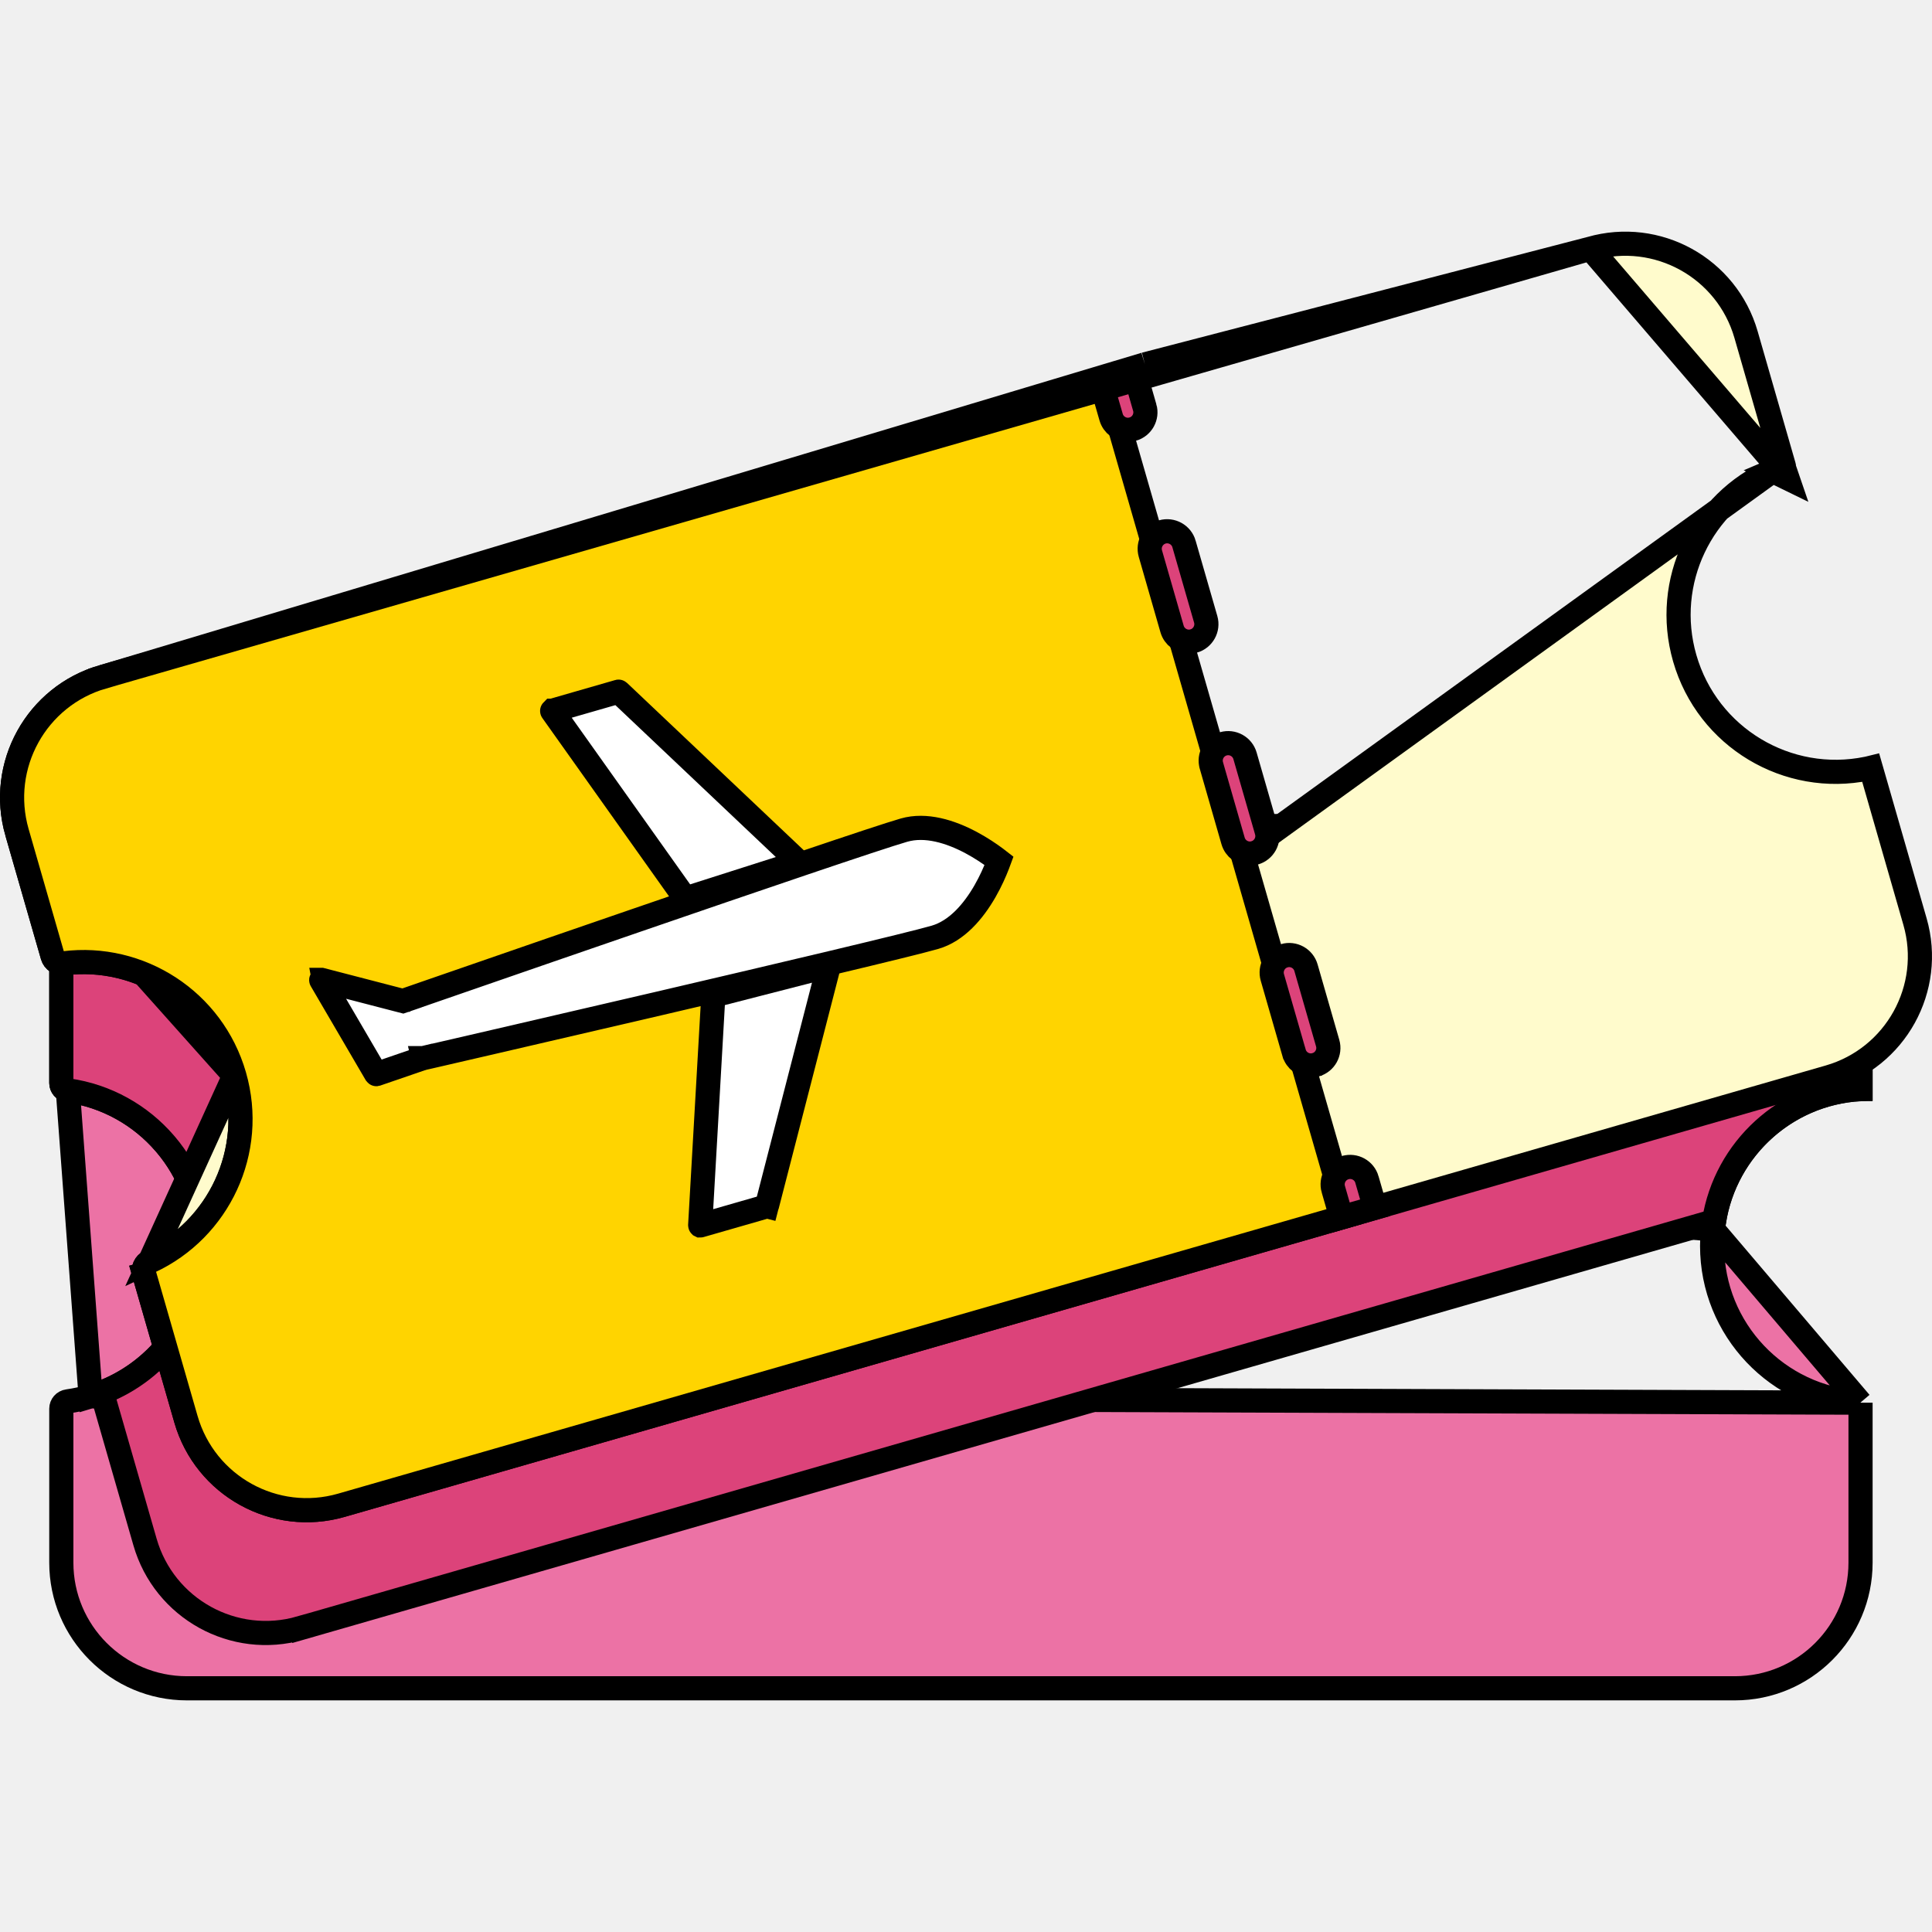
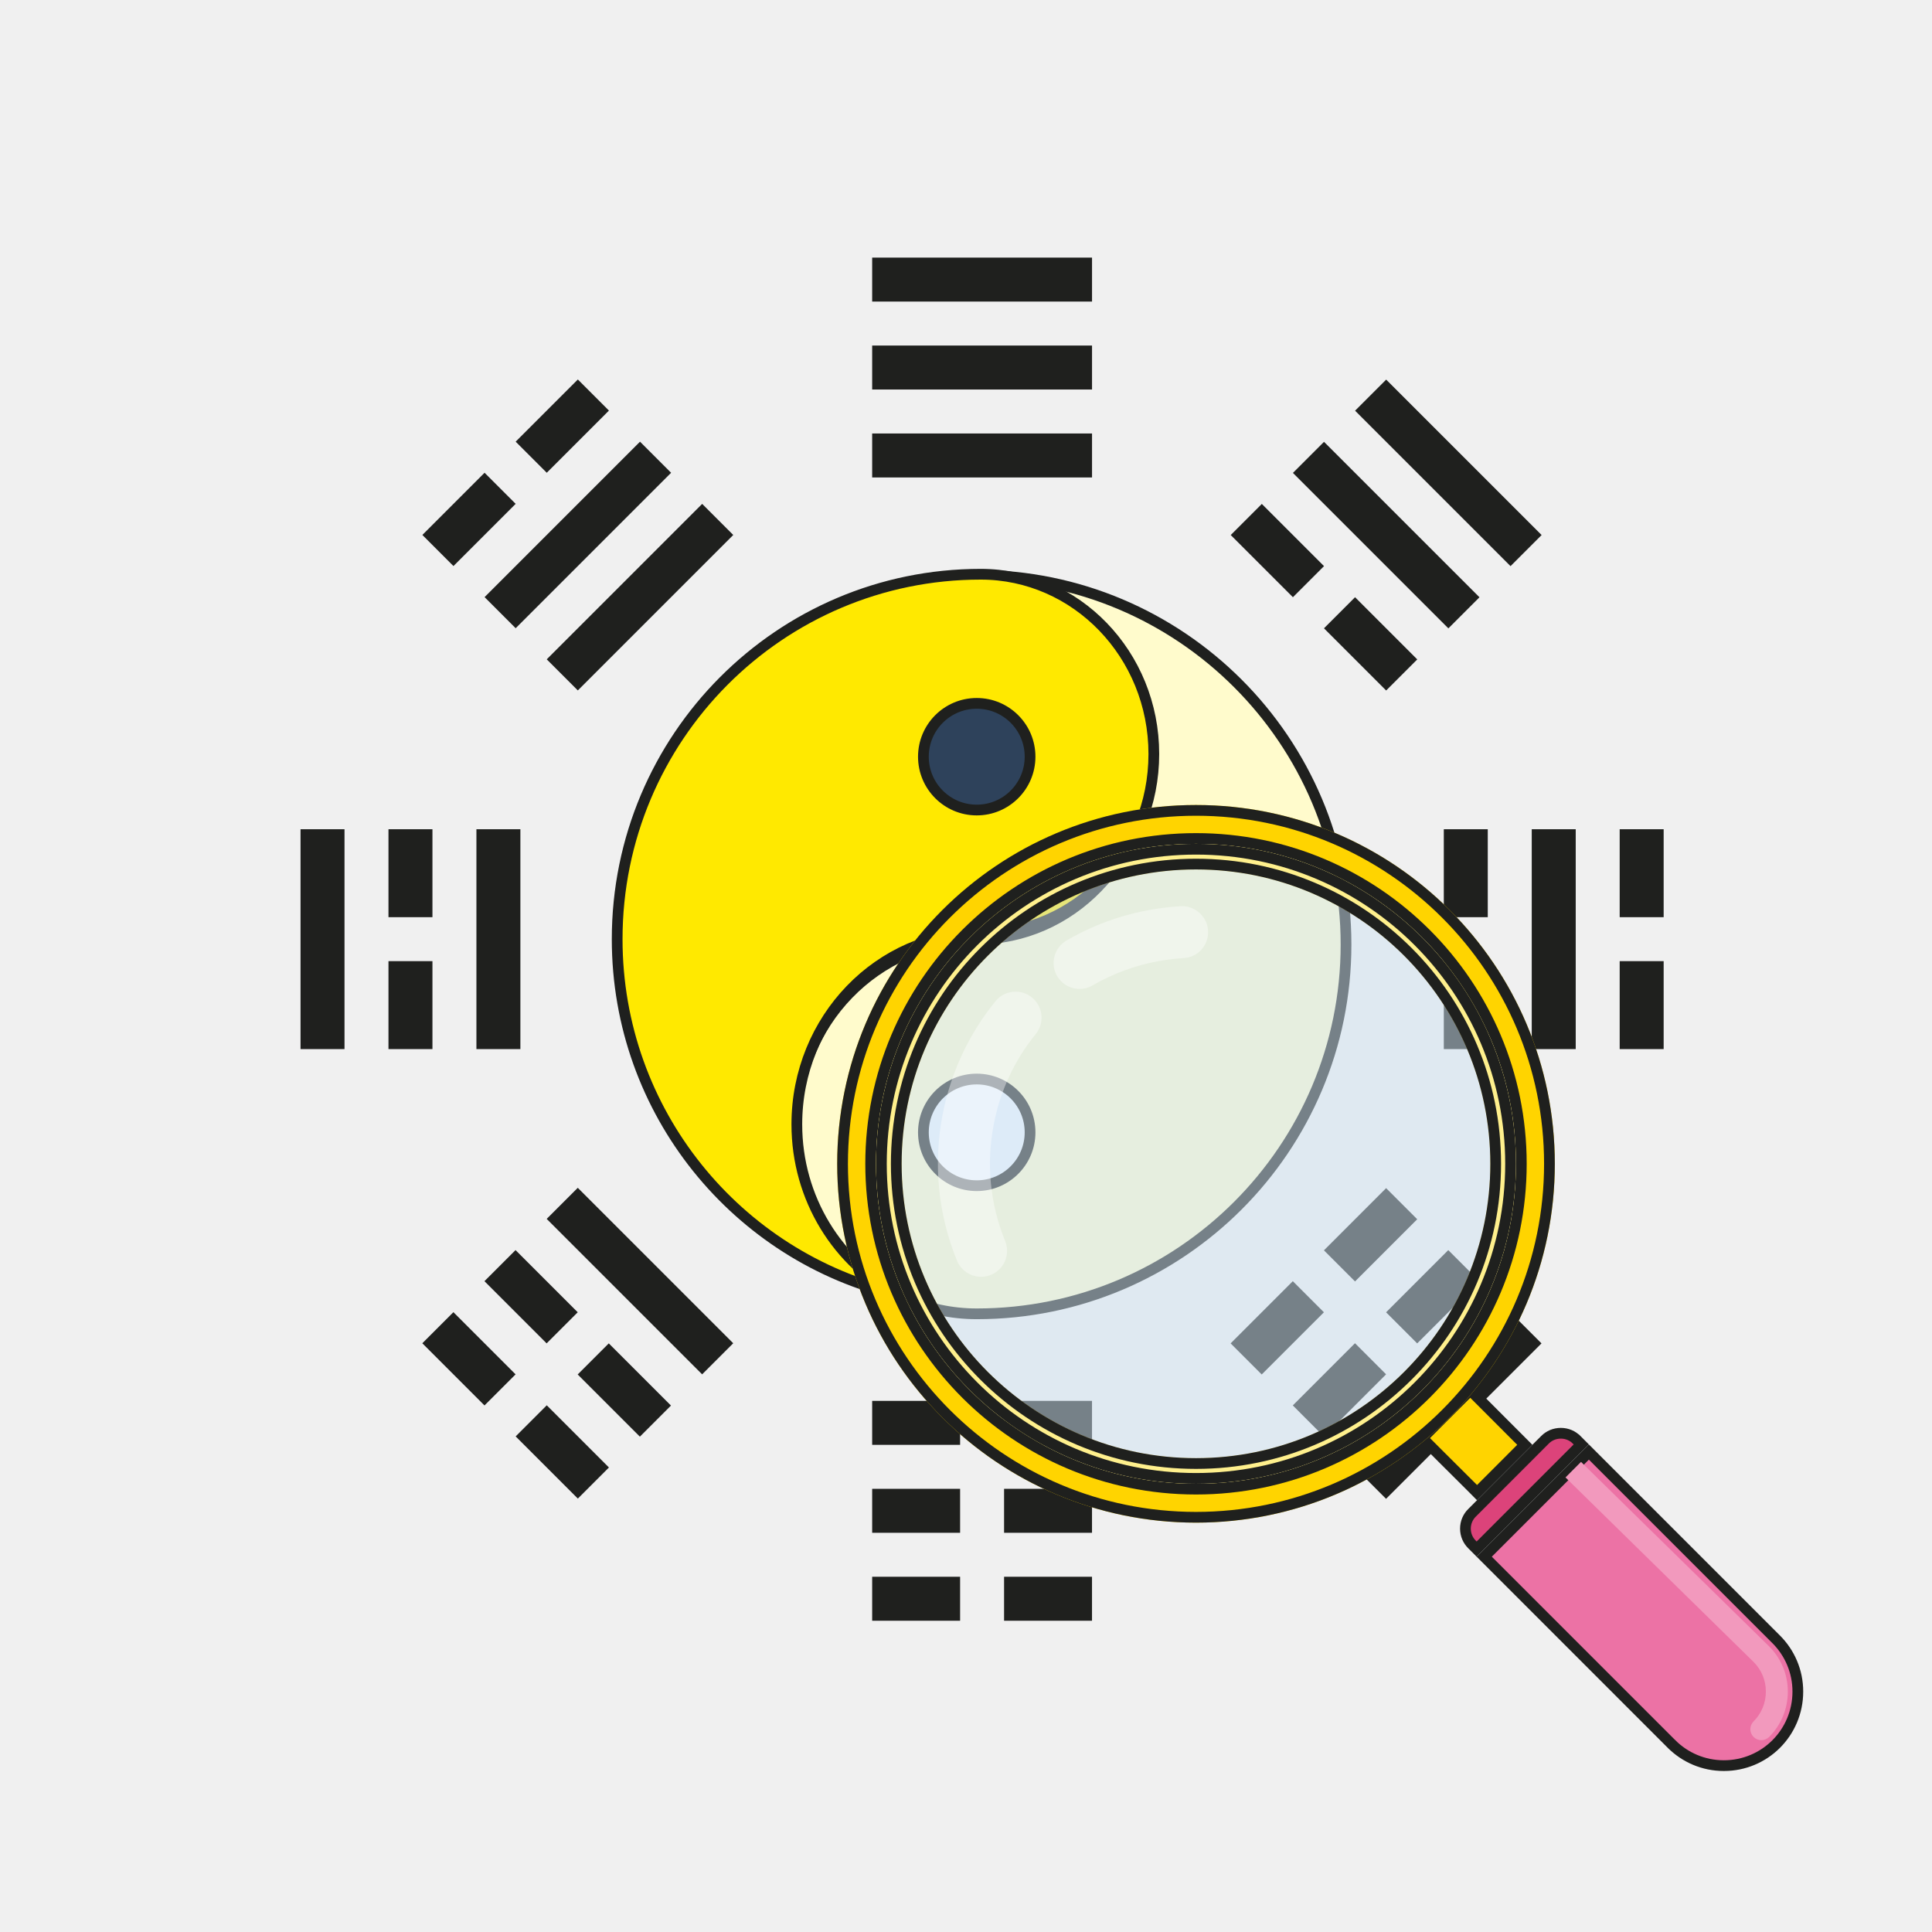
- <svg xmlns="http://www.w3.org/2000/svg" width="80" height="80" viewBox="0 0 80 80" fill="none">
-   <g clip-path="url(#clip0_208_1279)">
-     <path d="M70.93 50.907L70.93 50.904C71.261 47.749 73.845 45.27 77.04 45.097V39.414C77.04 36.541 74.712 34.212 71.838 34.212H7.742C4.868 34.212 2.539 36.541 2.539 39.415V44.847C2.539 44.996 2.649 45.128 2.809 45.15L70.93 50.907ZM70.93 50.907C70.908 51.128 70.895 51.355 70.895 51.588C70.895 55.056 73.611 57.891 77.031 58.082L77.032 58.082M70.93 50.907L77.032 58.082M77.032 58.082C77.035 58.082 77.038 58.082 77.041 58.082M77.032 58.082L77.041 58.082M77.041 58.082V64.705C77.041 67.579 74.711 69.909 71.837 69.909H7.742C4.869 69.909 2.539 67.579 2.539 64.705V58.329C2.539 58.179 2.65 58.048 2.807 58.027C3.13 57.981 3.445 57.913 3.752 57.821M77.041 58.082L3.752 57.821M3.752 57.821C3.752 57.821 3.752 57.821 3.752 57.821L3.609 57.342L3.752 57.821ZM3.752 57.821C6.44 57.022 8.4 54.536 8.4 51.589C8.4 49.991 7.824 48.527 6.868 47.397C6.857 47.383 6.842 47.365 6.824 47.346C5.821 46.181 4.408 45.375 2.809 45.15L3.752 57.821Z" fill="#EC72A5" stroke="black" />
-     <path d="M77.041 39.413V45.095C77.033 45.095 77.026 45.095 77.019 45.096C73.948 45.273 71.447 47.581 70.975 50.566L12.445 67.414L12.583 67.895L12.445 67.414C9.682 68.21 6.8 66.614 6.005 63.853L4.222 57.661C6.665 56.725 8.4 54.361 8.4 51.588C8.4 49.99 7.824 48.527 6.868 47.397C6.857 47.383 6.842 47.365 6.824 47.346C5.821 46.181 4.408 45.375 2.809 45.15C2.649 45.128 2.539 44.996 2.539 44.847V39.415C2.539 36.541 4.868 34.212 7.742 34.212H71.838C74.712 34.212 77.041 36.541 77.041 39.413Z" fill="#DC437A" stroke="black" />
-     <path d="M14.139 62.33L14.139 62.33L55.065 50.55L57.419 49.872L75.735 44.601C78.496 43.805 80.09 40.923 79.296 38.161L77.469 31.812L77.949 31.674L77.469 31.812C77.466 31.803 77.456 31.795 77.442 31.798L77.323 31.312L77.443 31.798C77.399 31.809 77.357 31.819 77.32 31.826M14.139 62.33L73.397 19.5C70.455 20.788 68.849 24.086 69.761 27.255C70.708 30.543 74.023 32.507 77.32 31.826M14.139 62.33C11.378 63.125 8.496 61.53 7.7 58.768C7.7 58.768 7.7 58.768 7.7 58.768L5.969 52.753L5.488 52.892L5.969 52.753C5.908 52.542 6.01 52.322 6.202 52.233L6.202 52.233M14.139 62.33L6.202 52.233M77.32 31.826L77.219 31.337L77.32 31.826C77.32 31.826 77.32 31.826 77.32 31.826ZM6.202 52.233C9.058 50.906 10.602 47.662 9.704 44.541L6.202 52.233ZM4.266 28.025L4.266 28.025C1.504 28.819 -0.09 31.703 0.704 34.464L4.266 28.025ZM4.266 28.025L45.192 16.246L47.546 15.568L47.408 15.088M4.266 28.025L47.408 15.088M47.408 15.088L47.546 15.568L65.861 10.296L65.861 10.296M47.408 15.088L65.861 10.296M65.861 10.296C68.623 9.501 71.505 11.094 72.3 13.856L73.868 19.305C73.872 19.316 73.865 19.326 73.856 19.329L74.018 19.803M65.861 10.296L74.018 19.803M74.018 19.803L73.856 19.329C73.698 19.383 73.519 19.447 73.397 19.5L74.018 19.803ZM9.703 44.541C8.807 41.423 5.779 39.496 2.656 39.887C2.429 39.916 2.235 39.783 2.179 39.589C2.179 39.589 2.179 39.589 2.179 39.589L0.704 34.465L9.703 44.541Z" fill="#FFFBCC" stroke="black" />
-     <path d="M5.969 52.754L5.488 52.892L5.969 52.754C5.908 52.543 6.01 52.322 6.202 52.233L6.202 52.233C9.059 50.906 10.602 47.662 9.704 44.541L9.704 44.541C8.806 41.422 5.779 39.496 2.656 39.887C2.429 39.915 2.235 39.782 2.179 39.588L2.179 39.588L0.704 34.464C-0.09 31.702 1.504 28.819 4.265 28.025L4.131 27.557L4.265 28.025L45.888 16.044L55.762 50.349L14.139 62.329C11.378 63.124 8.495 61.53 7.7 58.768L5.969 52.754Z" fill="#FFD400" stroke="black" />
-     <path d="M34.318 39.996L31.753 49.947L32.232 50.07L31.753 49.947C31.752 49.95 31.75 49.952 31.747 49.953L31.747 49.953L29.003 50.742L29.003 50.742C29.001 50.743 29 50.743 29 50.743L29 50.743C29 50.743 28.998 50.742 28.996 50.741C28.994 50.739 28.993 50.738 28.993 50.737L28.993 50.737C28.993 50.737 28.993 50.736 28.993 50.734L28.993 50.734L29.537 41.225L34.318 39.996Z" fill="white" stroke="black" />
-     <path d="M25.621 28.642L33.083 35.707L28.381 37.207L22.865 29.443L22.865 29.443C22.863 29.441 22.863 29.44 22.863 29.44L22.863 29.44L22.863 29.44C22.863 29.439 22.863 29.438 22.864 29.435C22.864 29.433 22.866 29.431 22.866 29.431L22.866 29.431C22.866 29.431 22.867 29.431 22.869 29.43L25.613 28.64C25.613 28.64 25.613 28.64 25.613 28.64C25.613 28.64 25.613 28.64 25.613 28.64C25.616 28.639 25.619 28.64 25.621 28.642C25.621 28.642 25.621 28.642 25.621 28.642Z" fill="white" stroke="black" />
-     <path d="M16.536 41.412L16.683 41.45L16.826 41.401L16.662 40.928C16.826 41.401 16.826 41.401 16.826 41.401L16.827 41.401L16.829 41.4L16.839 41.396L16.879 41.382L17.034 41.329L17.622 41.124C18.131 40.948 18.86 40.696 19.741 40.391C21.503 39.78 23.877 38.96 26.318 38.121C31.212 36.437 36.351 34.685 37.432 34.374C38.338 34.114 39.354 34.433 40.21 34.889C40.628 35.112 40.983 35.354 41.234 35.541C41.283 35.578 41.328 35.612 41.369 35.644C41.351 35.693 41.331 35.746 41.309 35.803C41.196 36.095 41.024 36.489 40.789 36.899C40.306 37.741 39.615 38.552 38.71 38.813C37.629 39.124 32.344 40.372 27.305 41.548C24.79 42.135 22.344 42.702 20.527 43.122C19.618 43.332 18.867 43.506 18.343 43.627L17.735 43.767L17.576 43.803L17.535 43.813L17.525 43.815L17.522 43.816L17.521 43.816C17.521 43.816 17.521 43.816 17.633 44.303L17.521 43.816L17.496 43.822L17.471 43.83L15.584 44.478C15.584 44.478 15.584 44.478 15.584 44.478C15.58 44.479 15.576 44.477 15.574 44.474C15.574 44.474 15.574 44.474 15.574 44.474L13.302 40.587C13.301 40.586 13.3 40.584 13.3 40.583C13.3 40.582 13.301 40.58 13.303 40.578C13.304 40.576 13.306 40.575 13.306 40.574C13.308 40.574 13.309 40.575 13.311 40.575C13.312 40.575 13.312 40.575 13.312 40.575L16.536 41.412Z" fill="white" stroke="black" />
-     <path d="M56.939 50.011L55.546 50.411L55.211 49.245L55.21 49.244C55.099 48.86 55.322 48.458 55.705 48.348L55.705 48.348L55.707 48.348C56.089 48.237 56.492 48.459 56.602 48.843L56.602 48.844L56.939 50.011Z" fill="#DC437A" stroke="black" />
-     <path d="M54.976 43.193L54.976 43.193C55.087 43.578 54.865 43.979 54.481 44.089L54.48 44.09C54.411 44.109 54.344 44.119 54.279 44.119C53.964 44.119 53.675 43.911 53.585 43.595L53.584 43.594L52.685 40.471C52.685 40.471 52.685 40.471 52.685 40.471C52.575 40.086 52.798 39.684 53.181 39.575L53.183 39.574C53.564 39.464 53.967 39.684 54.078 40.07C54.078 40.07 54.078 40.07 54.078 40.07L54.976 43.193ZM50.161 31.697L50.161 31.696C50.05 31.313 50.271 30.912 50.656 30.8C51.041 30.69 51.442 30.912 51.553 31.296L52.452 34.418C52.452 34.419 52.452 34.419 52.452 34.419C52.562 34.804 52.339 35.205 51.956 35.315L51.954 35.316C51.886 35.336 51.818 35.345 51.754 35.345C51.441 35.345 51.151 35.138 51.059 34.82C51.059 34.82 51.059 34.82 51.059 34.82L50.161 31.697ZM49.23 26.571C48.914 26.571 48.625 26.363 48.533 26.046C48.533 26.046 48.533 26.046 48.533 26.046L47.635 22.924L47.635 22.924C47.524 22.54 47.746 22.138 48.13 22.026C48.514 21.917 48.917 22.14 49.027 22.523L49.027 22.524L49.926 25.645C49.926 25.645 49.926 25.645 49.926 25.645C50.036 26.029 49.814 26.432 49.429 26.543L49.428 26.543C49.364 26.562 49.297 26.571 49.23 26.571Z" fill="#DC437A" stroke="black" />
-     <path d="M46.905 17.769L46.904 17.769C46.84 17.788 46.773 17.797 46.704 17.797C46.388 17.797 46.099 17.589 46.009 17.274L46.009 17.274L45.672 16.107L47.065 15.706L47.4 16.873L47.401 16.873C47.511 17.257 47.29 17.658 46.905 17.769Z" fill="#DC437A" stroke="black" />
-   </g>
-   <defs>
-     <clipPath id="clip0_208_1279">
-       <rect width="80" height="80" fill="white" />
-     </clipPath>
-   </defs>
+ <svg xmlns="http://www.w3.org/2000/svg" width="180" height="180" viewBox="0 0 180 180" fill="none">
+   <path d="M93.652 87.766C101.784 88.79 107.888 95.694 107.888 103.887C107.888 108.414 106.044 112.511 103.095 115.481C100.309 118.246 96.54 120.049 92.341 120.254C92.074 120.274 91.787 120.274 91.501 120.274C73.393 120.274 58.727 105.608 58.727 87.5C58.727 69.679 72.942 55.176 90.661 54.746C81.996 55.176 75.114 62.346 75.114 71.113C75.114 75.21 76.629 78.979 79.19 81.867C81.73 84.735 85.274 86.722 89.35 87.234L93.652 87.766Z" fill="#FFE900" />
+   <path d="M91.5 54.726C109.608 54.726 124.275 69.392 124.275 87.5C124.275 105.321 110.059 119.824 92.34 120.254C96.539 120.049 100.308 118.246 103.094 115.481C106.044 112.511 107.887 108.414 107.887 103.887C107.887 95.694 101.783 88.79 93.651 87.766L89.35 87.234C85.273 86.722 81.73 84.735 79.19 81.867C76.629 78.979 75.113 75.21 75.113 71.113C75.113 62.346 81.996 55.176 90.66 54.746C90.927 54.726 91.214 54.726 91.5 54.726Z" fill="white" />
+   <path d="M95.597 112.081C97.859 112.081 99.694 110.247 99.694 107.984C99.694 105.721 97.859 103.887 95.597 103.887C93.334 103.887 91.5 105.721 91.5 107.984C91.5 110.247 93.334 112.081 95.597 112.081Z" fill="#E6E9ED" />
+   <path d="M91.501 71.113C93.764 71.113 95.598 69.279 95.598 67.016C95.598 64.754 93.764 62.919 91.501 62.919C89.239 62.919 87.404 64.754 87.404 67.016C87.404 69.279 89.239 71.113 91.501 71.113Z" fill="#969FAA" />
+   <path d="M91 54.594C99.769 54.594 106.906 61.944 106.906 71.047C106.906 80.149 99.769 87.5 91 87.5C81.648 87.5 74.094 95.33 74.094 104.953C74.094 114.577 81.648 122.406 91 122.406C110.002 122.406 125.406 107.002 125.406 88C125.406 68.998 110.002 53.594 91 53.594V54.094V54.594Z" fill="#FFFBCC" stroke="#1F201E" />
+   <path d="M74.239 104.75C74.239 111.684 78.081 117.703 83.692 120.623C68.686 117.132 57.5 103.628 57.5 87.5C57.5 68.721 72.666 53.5 91.37 53.5C100.261 53.5 107.5 60.982 107.5 70.25C107.5 79.518 100.261 87 91.37 87C81.892 87 74.239 94.964 74.239 104.75Z" fill="#FFE900" stroke="#1F201E" />
+   <path d="M95.969 70.5C95.969 73.244 93.744 75.469 91 75.469C88.256 75.469 86.031 73.244 86.031 70.5C86.031 67.756 88.256 65.531 91 65.531C93.744 65.531 95.969 67.756 95.969 70.5Z" fill="#2E425B" stroke="#1F201E" />
+   <path d="M95.969 105.5C95.969 108.244 93.744 110.469 91 110.469C88.256 110.469 86.031 108.244 86.031 105.5C86.031 102.756 88.256 100.531 91 100.531C93.744 100.531 95.969 102.756 95.969 105.5Z" fill="#EDF5FF" stroke="#1F201E" />
+   <path d="M81.258 40.387H101.742V44.484H81.258V40.387Z" fill="#1F201E" />
+   <path d="M81.258 32.194H101.742V36.29H81.258V32.194Z" fill="#1F201E" />
+   <path d="M81.258 24H101.742V28.097H81.258V24Z" fill="#1F201E" />
+   <path d="M81.258 130.516H89.451V134.613H81.258V130.516Z" fill="#1F201E" />
+   <path d="M93.547 130.516H101.74V134.613H93.547V130.516Z" fill="#1F201E" />
+   <path d="M81.258 138.71H89.451V142.806H81.258V138.71Z" fill="#1F201E" />
+   <path d="M93.547 138.71H101.74V142.806H93.547V138.71Z" fill="#1F201E" />
+   <path d="M81.258 146.903H89.451V151H81.258V146.903Z" fill="#1F201E" />
+   <path d="M93.547 146.903H101.74V151H93.547V146.903Z" fill="#1F201E" />
+   <path d="M44.387 77.258H48.483V97.742H44.387V77.258Z" fill="#1F201E" />
+   <path d="M36.193 77.258H40.29V85.452H36.193V77.258Z" fill="#1F201E" />
+   <path d="M36.193 89.548H40.29V97.742H36.193V89.548Z" fill="#1F201E" />
+   <path d="M28 77.258H32.097V97.742H28V77.258Z" fill="#1F201E" />
+   <path d="M50.934 113.562L53.83 110.666L68.312 125.148L65.416 128.044L50.934 113.562Z" fill="#1F201E" />
+   <path d="M45.135 119.365L48.032 116.469L53.825 122.262L50.928 125.159L45.135 119.365Z" fill="#1F201E" />
+   <path d="M53.822 128.055L56.719 125.159L62.513 130.952L59.616 133.849L53.822 128.055Z" fill="#1F201E" />
+   <path d="M39.346 125.15L42.243 122.253L48.036 128.047L45.139 130.943L39.346 125.15Z" fill="#1F201E" />
+   <path d="M48.043 133.825L50.94 130.928L56.733 136.722L53.837 139.618L48.043 133.825Z" fill="#1F201E" />
+   <path d="M120.459 44.061L123.355 41.165L137.838 55.647L134.941 58.543L120.459 44.061Z" fill="#1F201E" />
+   <path d="M123.352 58.538L126.248 55.641L132.042 61.435L129.145 64.332L123.352 58.538Z" fill="#1F201E" />
+   <path d="M114.664 49.847L117.561 46.95L123.355 52.744L120.458 55.641L114.664 49.847Z" fill="#1F201E" />
+   <path d="M126.25 38.263L129.146 35.367L143.629 49.849L140.732 52.745L126.25 38.263Z" fill="#1F201E" />
+   <path d="M45.147 55.633L59.629 41.151L62.525 44.048L48.043 58.53L45.147 55.633Z" fill="#1F201E" />
+   <path d="M48.043 41.15L53.837 35.356L56.733 38.253L50.94 44.046L48.043 41.15Z" fill="#1F201E" />
+   <path d="M39.352 49.84L45.145 44.046L48.042 46.943L42.248 52.737L39.352 49.84Z" fill="#1F201E" />
+   <path d="M50.938 61.428L65.42 46.946L68.316 49.842L53.834 64.325L50.938 61.428Z" fill="#1F201E" />
+   <path d="M120.447 130.94L126.241 125.146L129.138 128.043L123.344 133.837L120.447 130.94Z" fill="#1F201E" />
+   <path d="M129.139 122.265L134.932 116.471L137.829 119.368L132.036 125.162L129.139 122.265Z" fill="#1F201E" />
+   <path d="M114.654 125.159L120.448 119.365L123.345 122.262L117.551 128.056L114.654 125.159Z" fill="#1F201E" />
+   <path d="M123.348 116.491L129.141 110.697L132.038 113.594L126.245 119.388L123.348 116.491Z" fill="#1F201E" />
+   <path d="M126.238 136.745L140.72 122.263L143.617 125.16L129.135 139.642L126.238 136.745Z" fill="#1F201E" />
+   <path d="M150.902 77.258H154.999V85.452H150.902V77.258Z" fill="#1F201E" />
+   <path d="M150.902 89.548H154.999V97.742H150.902V89.548Z" fill="#1F201E" />
+   <path d="M134.516 77.258H138.612V85.452H134.516V77.258Z" fill="#1F201E" />
+   <path d="M134.516 89.548H138.612V97.742H134.516V89.548Z" fill="#1F201E" />
+   <path d="M142.709 77.258H146.806V97.742H142.709V77.258Z" fill="#1F201E" />
+   <path d="M136.984 129.523L142.063 134.61L137.611 139.064L136.969 138.417L136.969 138.417L136.966 138.415L134.382 135.843L134.381 135.842L132.523 133.984L136.984 129.523Z" fill="#FFD400" stroke="#1F201E" />
+   <path d="M148.032 135.283L165.482 152.732L165.482 152.732C166.731 153.978 167.505 155.706 167.5 157.606V157.607C167.5 159.512 166.731 161.238 165.482 162.489C164.237 163.732 162.513 164.5 160.608 164.5C158.703 164.5 156.981 163.733 155.733 162.485C155.732 162.485 155.732 162.485 155.732 162.485L138.283 145.034L148.032 135.283Z" fill="#EC72A5" stroke="#1F201E" />
+   <path d="M145.854 137.649L147.3 136.2L164.827 153.392C165.951 154.517 166.569 156.013 166.568 157.606C166.568 159.203 165.948 160.702 164.827 161.829C164.622 162.026 164.36 162.125 164.101 162.125C163.837 162.125 163.577 162.026 163.373 161.826C162.977 161.424 162.977 160.781 163.373 160.382C164.116 159.642 164.522 158.651 164.522 157.603C164.524 156.56 164.116 155.576 163.379 154.84L145.854 137.649Z" fill="#F299BD" />
+   <path d="M147.324 134.574L137.575 144.326L137.144 143.893L137.144 143.893L137.141 143.89C136.766 143.521 136.531 142.995 136.531 142.422C136.531 141.839 136.766 141.32 137.142 140.947L137.142 140.947L137.144 140.946L143.943 134.143L143.943 134.143L143.945 134.141C144.319 133.764 144.837 133.533 145.421 133.533C145.999 133.533 146.516 133.764 146.896 134.146L146.897 134.146L147.324 134.574Z" fill="#DC437A" stroke="#1F201E" />
+   <mask id="path-49-inside-1_1692_7737" fill="white">
+     <path fill-rule="evenodd" clip-rule="evenodd" d="M111.428 75.001C92.966 75.001 78 89.969 78 108.427C78 126.89 92.966 141.856 111.428 141.861C129.89 141.856 144.858 126.89 144.858 108.427C144.858 89.97 129.892 75.001 111.428 75.001ZM141.238 108.427C141.238 124.893 127.888 138.239 111.429 138.239C94.967 138.239 81.618 124.893 81.618 108.427C81.618 91.969 94.967 78.62 111.429 78.62C127.888 78.62 141.238 91.969 141.238 108.427Z" />
+   </mask>
+   <path fill-rule="evenodd" clip-rule="evenodd" d="M111.428 75.001C92.966 75.001 78 89.969 78 108.427C78 126.89 92.966 141.856 111.428 141.861C129.89 141.856 144.858 126.89 144.858 108.427C144.858 89.97 129.892 75.001 111.428 75.001ZM141.238 108.427C141.238 124.893 127.888 138.239 111.429 138.239C94.967 138.239 81.618 124.893 81.618 108.427C81.618 91.969 94.967 78.62 111.429 78.62C127.888 78.62 141.238 91.969 141.238 108.427Z" fill="#FFD400" />
+   <path d="M111.428 141.861L111.428 142.861H111.429L111.428 141.861ZM111.429 78.62V77.62H111.429L111.429 78.62ZM79 108.427C79 90.521 93.519 76.001 111.428 76.001V74.001C92.414 74.001 77 89.417 77 108.427H79ZM111.429 140.861C93.519 140.856 79 126.338 79 108.427H77C77 127.442 92.414 142.856 111.428 142.861L111.429 140.861ZM143.858 108.427C143.858 126.338 129.338 140.856 111.428 140.861L111.429 142.861C130.442 142.856 145.858 127.443 145.858 108.427H143.858ZM111.428 76.001C129.34 76.001 143.858 90.522 143.858 108.427H145.858C145.858 89.418 130.444 74.001 111.428 74.001V76.001ZM111.429 139.239C128.44 139.239 142.238 125.446 142.238 108.427H140.238C140.238 124.341 127.336 137.239 111.429 137.239V139.239ZM80.618 108.427C80.618 125.446 94.414 139.239 111.429 139.239V137.239C95.519 137.239 82.618 124.341 82.618 108.427H80.618ZM111.429 77.62C94.414 77.62 80.618 91.416 80.618 108.427H82.618C82.618 92.521 95.519 79.62 111.429 79.62L111.429 77.62ZM142.238 108.427C142.238 91.417 128.44 77.62 111.429 77.62V79.62C127.336 79.62 140.238 92.522 140.238 108.427H142.238Z" fill="#1F201E" mask="url(#path-49-inside-1_1692_7737)" />
+   <path opacity="0.5" d="M111.428 135.853C126.571 135.853 138.851 123.578 138.851 108.427C138.851 93.288 126.571 81.005 111.428 81.005C96.286 81.005 84.004 93.288 84.004 108.427C84.004 123.577 96.283 135.853 111.428 135.853Z" fill="#CEE2F2" />
+   <mask id="path-52-inside-2_1692_7737" fill="white">
+     <path fill-rule="evenodd" clip-rule="evenodd" d="M141.237 108.427C141.237 124.893 127.887 138.239 111.428 138.239C94.966 138.239 81.617 124.893 81.617 108.427C81.617 91.969 94.966 78.62 111.428 78.62C127.887 78.62 141.237 91.969 141.237 108.427ZM138.85 108.427C138.85 123.577 126.57 135.853 111.427 135.853C96.281 135.853 84.003 123.577 84.003 108.427C84.003 93.288 96.285 81.005 111.427 81.005C126.57 81.005 138.85 93.288 138.85 108.427Z" />
+   </mask>
+   <path fill-rule="evenodd" clip-rule="evenodd" d="M141.237 108.427C141.237 124.893 127.887 138.239 111.428 138.239C94.966 138.239 81.617 124.893 81.617 108.427C81.617 91.969 94.966 78.62 111.428 78.62C127.887 78.62 141.237 91.969 141.237 108.427ZM138.85 108.427C138.85 123.577 126.57 135.853 111.427 135.853C96.281 135.853 84.003 123.577 84.003 108.427C84.003 93.288 96.285 81.005 111.427 81.005C126.57 81.005 138.85 93.288 138.85 108.427Z" fill="#FFF08D" />
+   <path d="M111.428 78.62V77.62H111.428L111.428 78.62ZM111.428 139.239C128.439 139.239 142.237 125.446 142.237 108.427H140.237C140.237 124.341 127.335 137.239 111.428 137.239V139.239ZM80.617 108.427C80.617 125.446 94.413 139.239 111.428 139.239V137.239C95.518 137.239 82.617 124.341 82.617 108.427H80.617ZM111.428 77.62C94.413 77.62 80.617 91.416 80.617 108.427H82.617C82.617 92.521 95.518 79.62 111.428 79.62L111.428 77.62ZM142.237 108.427C142.237 91.417 128.439 77.62 111.428 77.62V79.62C127.335 79.62 140.237 92.522 140.237 108.427H142.237ZM111.427 136.853C127.122 136.853 139.85 124.13 139.85 108.427H137.85C137.85 123.025 126.018 134.853 111.427 134.853V136.853ZM83.003 108.427C83.003 124.129 95.729 136.853 111.427 136.853V134.853C96.834 134.853 85.003 123.024 85.003 108.427H83.003ZM111.427 80.005C95.732 80.005 83.003 92.735 83.003 108.427H85.003C85.003 93.84 96.837 82.005 111.427 82.005V80.005ZM139.85 108.427C139.85 92.735 127.122 80.005 111.427 80.005V82.005C126.017 82.005 137.85 93.84 137.85 108.427H139.85Z" fill="#1F201E" mask="url(#path-52-inside-2_1692_7737)" />
+   <path opacity="0.4" d="M112.15 85.507C111.683 84.814 110.88 84.38 109.996 84.431C106.211 84.661 102.633 85.727 99.364 87.625C98.213 88.298 97.818 89.782 98.489 90.938C99.159 92.08 100.645 92.487 101.793 91.807C104.4 90.303 107.255 89.448 110.28 89.264C111.61 89.194 112.632 88.048 112.55 86.719C112.535 86.259 112.38 85.845 112.15 85.507Z" fill="white" />
+   <path opacity="0.4" d="M96.624 93.458C96.495 93.265 96.327 93.086 96.143 92.933C95.105 92.084 93.582 92.249 92.743 93.286C90.273 96.319 88.573 99.958 87.822 103.831C86.934 108.43 87.398 113.139 89.162 117.454C89.676 118.698 91.091 119.282 92.325 118.774C93.562 118.273 94.152 116.863 93.645 115.619C92.239 112.178 91.874 108.42 92.588 104.749C93.172 101.658 94.53 98.755 96.501 96.335C97.186 95.492 97.204 94.309 96.624 93.458Z" fill="white" />
</svg>
